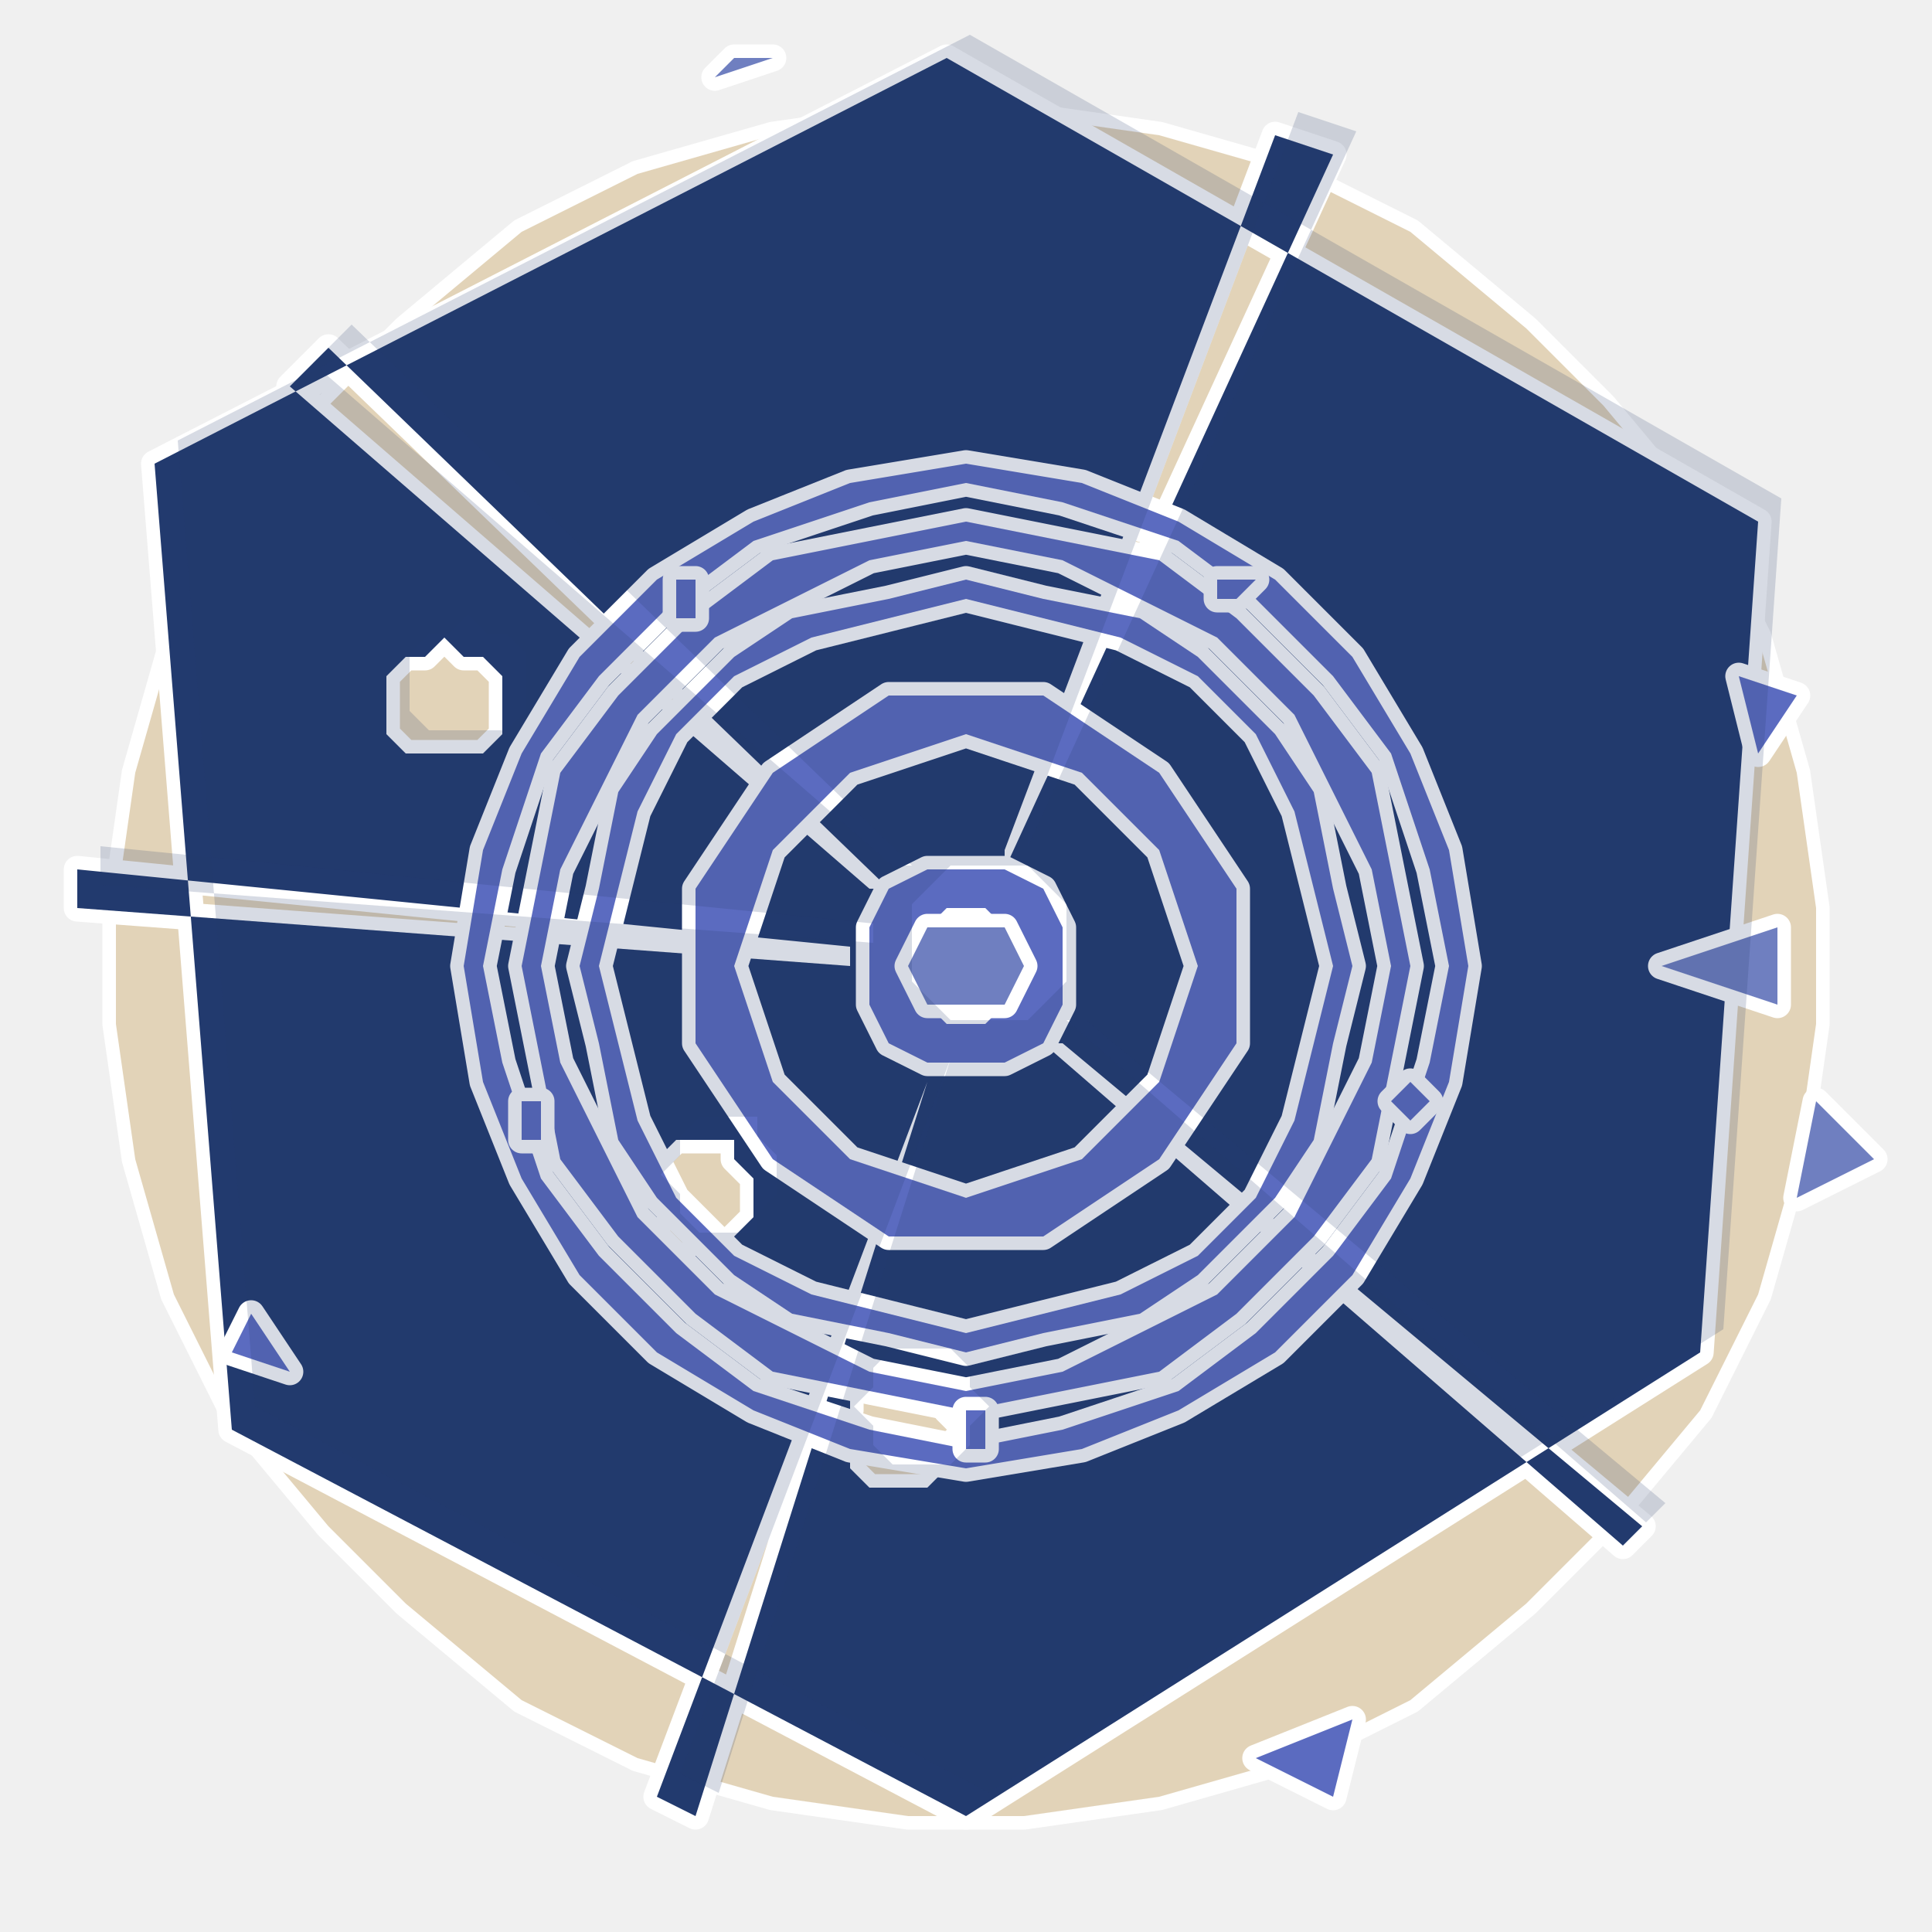
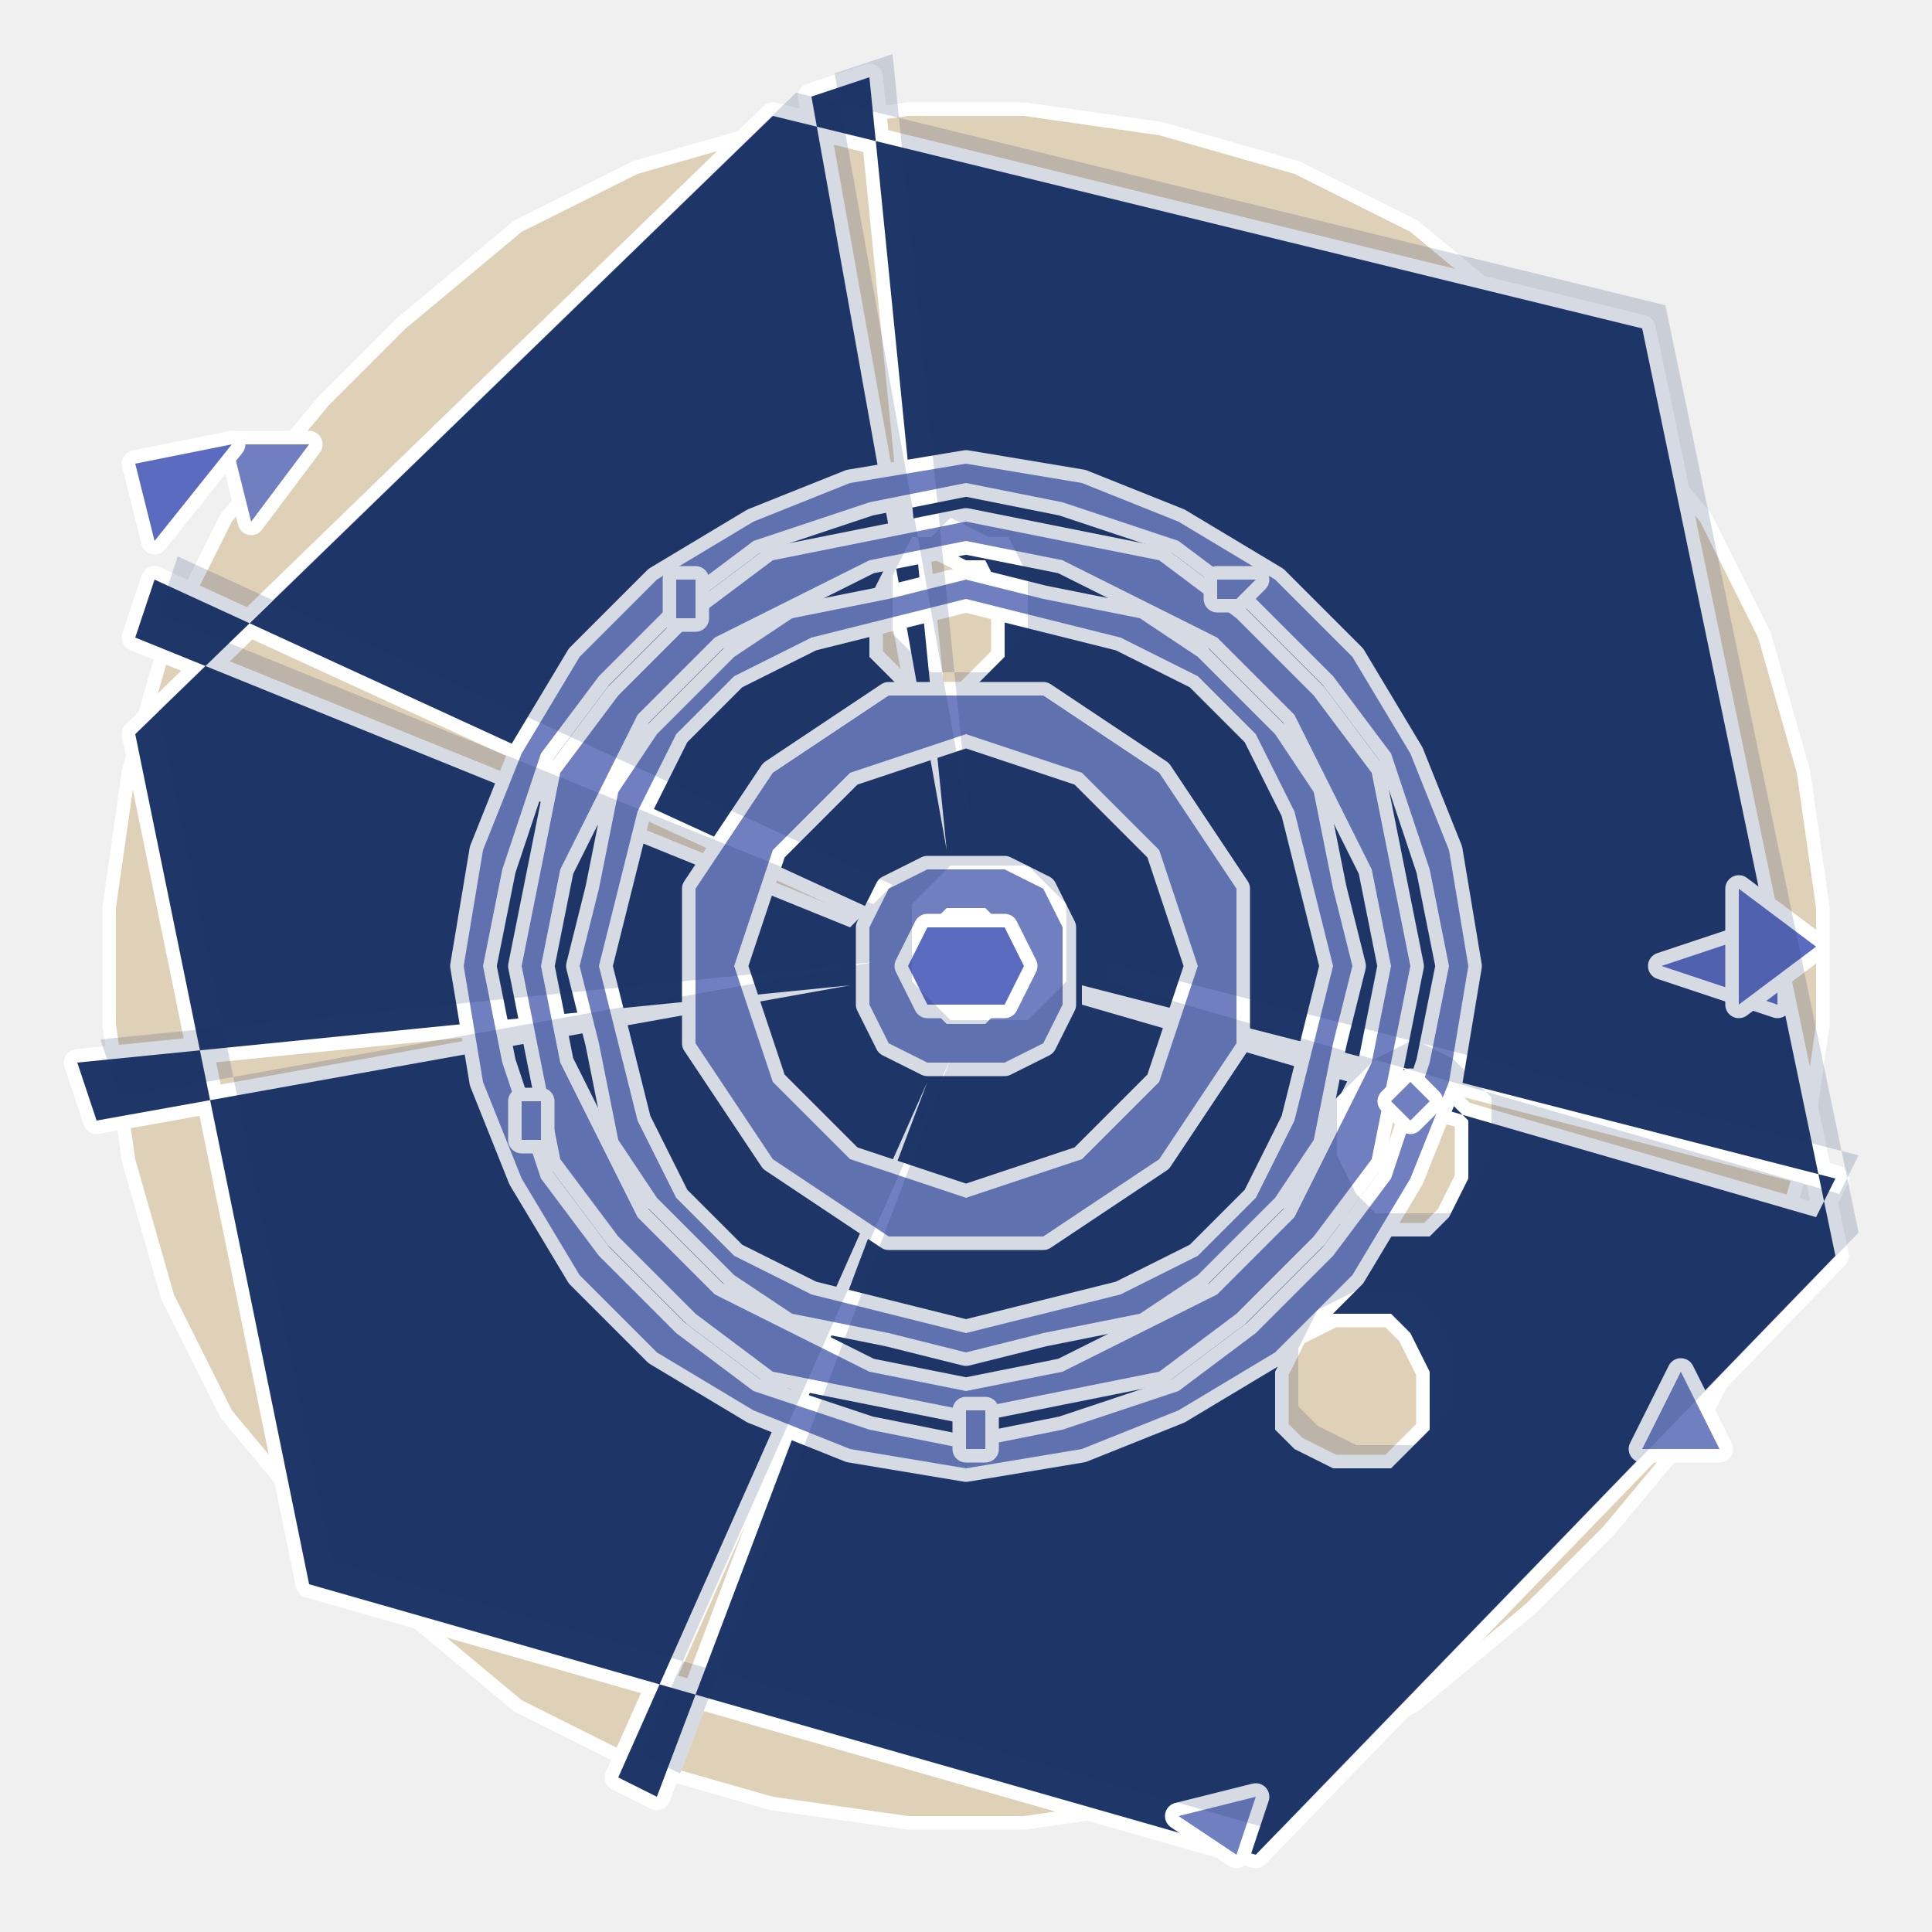
<svg xmlns="http://www.w3.org/2000/svg" viewBox="0 0 100 100" role="img" aria-label="@playform/ets-hook-dsh-edit-suggester - spike-star">
  <style>
		@media (prefers-reduced-motion: no-preference) {
			.ets-hook-dsh-edit-suggester-scene * { transform-box: view-box; transform-origin: 50% 50%; }
- 		.ets-hook-dsh-edit-suggester-counter { animation: ets-hook-dsh-edit-suggester-counter 24s linear -5s infinite; }
+ 		.ets-hook-dsh-edit-suggester-counter { animation: ets-hook-dsh-edit-suggester-counter 21s linear -6s infinite; }
		@keyframes ets-hook-dsh-edit-suggester-counter { to { transform: rotate(-360deg); } }
- 		.ets-hook-dsh-edit-suggester-breathe { animation: ets-hook-dsh-edit-suggester-breathe 5s ease-in-out -5s infinite; }
+ 		.ets-hook-dsh-edit-suggester-breathe { animation: ets-hook-dsh-edit-suggester-breathe 5s ease-in-out -6s infinite; }
		@keyframes ets-hook-dsh-edit-suggester-breathe { 50% { transform: scale(1.06); opacity: 0.85; } }
		.ets-hook-dsh-edit-suggester-fire { animation: ets-hook-dsh-edit-suggester-fire 3.1s ease-in-out infinite; }
		@keyframes ets-hook-dsh-edit-suggester-fire { 0%, 100% { opacity: 0.35; } 50% { opacity: 1; } }
- 		.ets-hook-dsh-edit-suggester-twinkle { animation: ets-hook-dsh-edit-suggester-twinkle 9s ease-in-out -5s infinite; }
+ 		.ets-hook-dsh-edit-suggester-twinkle { animation: ets-hook-dsh-edit-suggester-twinkle 10s ease-in-out -6s infinite; }
		@keyframes ets-hook-dsh-edit-suggester-twinkle { 0%, 100% { transform: scale(0.94); opacity: 0.4; } 50% { transform: scale(1.06); opacity: 1; } }
- 		.ets-hook-dsh-edit-suggester-trace { animation: ets-hook-dsh-edit-suggester-trace 4s ease-in-out -5s infinite; }
+ 		.ets-hook-dsh-edit-suggester-trace { animation: ets-hook-dsh-edit-suggester-trace 4s ease-in-out -6s infinite; }
		@keyframes ets-hook-dsh-edit-suggester-trace { 0%, 100% { transform: translate(0, 0); opacity: 1; } 50% { transform: translate(1.4px, -1.4px); opacity: 0.35; } }
		}
	</style>
  <defs>
    <path id="ets-hook-dsh-edit-suggester-0" d="M91,67 L88,73 L83,79 L79,83 L73,88 L67,91 L60,93 L53,94 L47,94 L40,93 L33,91 L27,88 L21,83 L17,79 L12,73 L9,67 L7,60 L6,53 L6,47 L7,40 L9,33 L12,27 L17,21 L21,17 L27,12 L33,9 L40,7 L47,6 L53,6 L60,7 L67,9 L73,12 L79,17 L83,21 L88,27 L91,33 L93,40 L94,47 L94,53 L93,60 Z" />
-     <path id="ets-hook-dsh-edit-suggester-1" d="M86,43 L85,45 L83,45 L82,45 L81,43 L82,41 L83,41 L85,41 Z" />
-     <path id="ets-hook-dsh-edit-suggester-2" d="M20,59 L19,60 L17,61 L15,60 L15,59 L15,57 L17,56 L19,57 Z" />
-     <path id="ets-hook-dsh-edit-suggester-3" d="M37,80 L36,82 L35,83 L33,82 L32,80 L33,79 L35,78 L36,79 Z" />
-     <path id="ets-hook-dsh-edit-suggester-4" d="M88,70 L50,94 L12,74 L8,24 L49,3 L91,27 Z M55,54 L85,79 L84,80 L54,54 Z M39,62 L39,63 L38,64 L38,65 L36,65 L35,65 L34,64 L34,63 L33,62 L34,61 L34,60 L35,59 L36,59 L38,59 L38,60 L39,61 Z M48,56 L36,94 L34,93 L48,56 Z M44,50 L4,47 L4,45 L44,49 Z M50,74 L49,75 L49,76 L48,77 L47,77 L45,77 L44,76 L44,75 L43,74 L44,73 L44,72 L45,71 L47,71 L48,71 L49,72 L49,73 Z M45,46 L15,20 L17,18 L46,46 Z M52,44 L66,7 L69,8 L52,45 Z M26,36 L26,38 L25,39 L24,39 L23,39 L22,39 L21,39 L20,38 L20,36 L20,35 L21,34 L22,34 L23,33 L24,34 L25,34 L26,35 Z M54,50 L54,52 L53,53 L52,54 L50,54 L48,54 L47,53 L46,52 L46,50 L46,48 L47,47 L48,46 L50,46 L52,46 L53,47 L54,48 Z" />
+     <path id="ets-hook-dsh-edit-suggester-1" d="M20,40 L19,42 L17,42 L16,42 L15,40 L16,38 L17,38 L19,38 Z" />
+     <path id="ets-hook-dsh-edit-suggester-2" d="M83,35 L82,37 L81,37 L79,37 L78,35 L79,33 L81,33 L82,33 Z" />
+     <path id="ets-hook-dsh-edit-suggester-3" d="M27,73 L26,74 L25,75 L23,74 L22,73 L23,71 L25,70 L26,71 Z" />
+     <path id="ets-hook-dsh-edit-suggester-4" d="M95,65 L65,96 L16,82 L7,38 L40,6 L85,17 Z M56,51 L95,61 L94,63 L56,52 Z M52,32 L52,34 L51,35 L50,36 L48,36 L47,36 L46,35 L45,34 L45,32 L45,31 L46,29 L47,29 L48,28 L50,29 L51,29 L52,31 Z M48,56 L34,93 L32,92 L48,56 Z M44,51 L5,58 L4,55 L44,51 Z M76,60 L76,61 L75,63 L74,64 L72,64 L70,64 L69,63 L68,61 L68,60 L68,58 L69,57 L70,56 L72,55 L74,56 L75,57 L76,58 Z M44,48 L7,33 L8,30 L45,47 Z M49,44 L42,5 L45,4 L49,44 Z M74,72 L74,74 L73,75 L72,76 L70,76 L69,76 L67,75 L66,74 L66,72 L66,71 L67,69 L69,68 L70,68 L72,68 L73,69 L74,71 Z M54,50 L54,52 L53,53 L52,54 L50,54 L48,54 L47,53 L46,52 L46,50 L46,48 L47,47 L48,46 L50,46 L52,46 L53,47 L54,48 Z" />
    <path id="ets-hook-dsh-edit-suggester-5" d="M64,50 L64,54 L62,57 L60,60 L57,62 L54,64 L50,64 L46,64 L43,62 L40,60 L38,57 L36,54 L36,50 L36,46 L38,43 L40,40 L43,38 L46,36 L50,36 L54,36 L57,38 L60,40 L62,43 L64,46 Z M62,50 L61,53 L60,56 L58,58 L56,60 L53,61 L50,62 L47,61 L44,60 L42,58 L40,56 L39,53 L38,50 L39,47 L40,44 L42,42 L44,40 L47,39 L50,38 L53,39 L56,40 L58,42 L60,44 L61,47 Z" />
    <path id="ets-hook-dsh-edit-suggester-6" d="M55,50 L55,52 L54,54 L52,55 L50,55 L48,55 L46,54 L45,52 L45,50 L45,48 L46,46 L48,45 L50,45 L52,45 L54,46 L55,48 Z M53,50 L53,51 L52,52 L51,53 L50,53 L49,53 L48,52 L47,51 L47,50 L47,49 L48,48 L49,47 L50,47 L51,47 L52,48 L53,49 Z" />
    <path id="ets-hook-dsh-edit-suggester-7" d="M92,48 L86,50 L92,52 Z" />
    <path id="ets-hook-dsh-edit-suggester-8" d="M70,50 L69,54 L68,59 L66,62 L62,66 L59,68 L54,69 L50,70 L46,69 L41,68 L38,66 L34,62 L32,59 L31,54 L30,50 L31,46 L32,41 L34,38 L38,34 L41,32 L46,31 L50,30 L54,31 L59,32 L62,34 L66,38 L68,41 L69,46 Z M69,50 L68,54 L67,58 L65,62 L62,65 L58,67 L54,68 L50,69 L46,68 L42,67 L38,65 L35,62 L33,58 L32,54 L31,50 L32,46 L33,42 L35,38 L38,35 L42,33 L46,32 L50,31 L54,32 L58,33 L62,35 L65,38 L67,42 L68,46 Z" />
    <path id="ets-hook-dsh-edit-suggester-9" d="M73,50 L72,55 L71,60 L68,64 L64,68 L60,71 L55,72 L50,73 L45,72 L40,71 L36,68 L32,64 L29,60 L28,55 L27,50 L28,45 L29,40 L32,36 L36,32 L40,29 L45,28 L50,27 L55,28 L60,29 L64,32 L68,36 L71,40 L72,45 Z M72,50 L71,55 L69,59 L67,63 L63,67 L59,69 L55,71 L50,72 L45,71 L41,69 L37,67 L33,63 L31,59 L29,55 L28,50 L29,45 L31,41 L33,37 L37,33 L41,31 L45,29 L50,28 L55,29 L59,31 L63,33 L67,37 L69,41 L71,45 Z" />
    <path id="ets-hook-dsh-edit-suggester-10" d="M76,50 L75,56 L73,61 L70,66 L66,70 L61,73 L56,75 L50,76 L44,75 L39,73 L34,70 L30,66 L27,61 L25,56 L24,50 L25,44 L27,39 L30,34 L34,30 L39,27 L44,25 L50,24 L56,25 L61,27 L66,30 L70,34 L73,39 L75,44 Z M75,50 L74,55 L72,61 L69,65 L65,69 L61,72 L55,74 L50,75 L45,74 L39,72 L35,69 L31,65 L28,61 L26,55 L25,50 L26,45 L28,39 L31,35 L35,31 L39,28 L45,26 L50,25 L55,26 L61,28 L65,31 L69,35 L72,39 L74,45 Z" />
    <path id="ets-hook-dsh-edit-suggester-11" d="M74,57 L73,58 L73,58 L72,57 L73,56 L73,56 Z" />
    <path id="ets-hook-dsh-edit-suggester-12" d="M51,74 L51,75 L50,75 L50,74 L50,73 L51,73 Z" />
    <path id="ets-hook-dsh-edit-suggester-13" d="M28,58 L28,59 L27,59 L27,58 L27,57 L28,57 Z" />
    <path id="ets-hook-dsh-edit-suggester-14" d="M36,31 L36,32 L35,32 L35,31 L35,30 L36,30 Z" />
-     <path id="ets-hook-dsh-edit-suggester-15" d="M70,89 L69,93 L65,91 Z" />
+     <path id="ets-hook-dsh-edit-suggester-15" d="M13,27 L12,23 L16,23 Z" />
    <path id="ets-hook-dsh-edit-suggester-16" d="M65,30 L64,31 L63,31 L63,30 L63,30 L64,30 Z" />
-     <path id="ets-hook-dsh-edit-suggester-17" d="M94,57 L97,60 L93,62 Z" />
-     <path id="ets-hook-dsh-edit-suggester-18" d="M90,35 L93,36 L91,39 Z" />
-     <path id="ets-hook-dsh-edit-suggester-19" d="M37,4 L38,3 L40,3 Z" />
-     <path id="ets-hook-dsh-edit-suggester-20" d="M15,71 L12,70 L13,68 Z" />
+     <path id="ets-hook-dsh-edit-suggester-17" d="M90,46 L94,49 L90,52 Z" />
+     <path id="ets-hook-dsh-edit-suggester-18" d="M65,93 L64,96 L61,94 Z" />
+     <path id="ets-hook-dsh-edit-suggester-19" d="M8,28 L7,24 L12,23 Z" />
+     <path id="ets-hook-dsh-edit-suggester-20" d="M87,71 L89,75 L85,75 Z" />
    <path id="ets-hook-dsh-edit-suggester-21" d="M53,50 L52,52 L51,52 L49,52 L48,52 L47,50 L48,48 L49,48 L51,48 L52,48 Z" />
  </defs>
  <g class="ets-hook-dsh-edit-suggester-scene">
-     <g fill="#E2D3B8" fill-opacity="1" fill-rule="evenodd" stroke="#ffffff" stroke-width="1.4" stroke-linejoin="round" paint-order="stroke fill">
+     <g fill="#DFD0B8" fill-opacity="1" fill-rule="evenodd" stroke="#ffffff" stroke-width="1.4" stroke-linejoin="round" paint-order="stroke fill">
      <use class="ets-hook-dsh-edit-suggester-breathe" href="#ets-hook-dsh-edit-suggester-0" />
    </g>
-     <g fill="#5B6BC0" fill-opacity="1" fill-rule="evenodd" stroke="#ffffff" stroke-width="1.4" stroke-linejoin="round" paint-order="stroke fill">
-       <use class="ets-hook-dsh-edit-suggester-fire" style="animation-delay:-5.00s" href="#ets-hook-dsh-edit-suggester-1" />
-       <use class="ets-hook-dsh-edit-suggester-fire" style="animation-delay:-5.18s" href="#ets-hook-dsh-edit-suggester-2" />
-       <use class="ets-hook-dsh-edit-suggester-fire" style="animation-delay:-5.36s" href="#ets-hook-dsh-edit-suggester-3" />
+     <g fill="#6F7FC0" fill-opacity="1" fill-rule="evenodd" stroke="#ffffff" stroke-width="1.4" stroke-linejoin="round" paint-order="stroke fill">
+       <use class="ets-hook-dsh-edit-suggester-fire" style="animation-delay:-6.00s" href="#ets-hook-dsh-edit-suggester-1" />
+       <use class="ets-hook-dsh-edit-suggester-fire" style="animation-delay:-6.18s" href="#ets-hook-dsh-edit-suggester-2" />
+       <use class="ets-hook-dsh-edit-suggester-fire" style="animation-delay:-6.36s" href="#ets-hook-dsh-edit-suggester-3" />
    </g>
-     <g fill="#223A6E" fill-opacity="1" fill-rule="evenodd" stroke="#ffffff" stroke-width="1.4" stroke-linejoin="round" paint-order="stroke fill">
+     <g fill="#1E3768" fill-opacity="1" fill-rule="evenodd" stroke="#ffffff" stroke-width="1.4" stroke-linejoin="round" paint-order="stroke fill">
      <use href="#ets-hook-dsh-edit-suggester-4" />
    </g>
-     <g fill="#5B6BC0" fill-opacity="1" fill-rule="evenodd" stroke="#ffffff" stroke-width="1.4" stroke-linejoin="round" paint-order="stroke fill">
+     <g fill="#6F7FC0" fill-opacity="1" fill-rule="evenodd" stroke="#ffffff" stroke-width="1.4" stroke-linejoin="round" paint-order="stroke fill">
      <use class="ets-hook-dsh-edit-suggester-breathe" href="#ets-hook-dsh-edit-suggester-5" />
      <use class="ets-hook-dsh-edit-suggester-breathe" href="#ets-hook-dsh-edit-suggester-6" />
    </g>
+     <g fill="#5B6BC0" fill-opacity="1" fill-rule="evenodd" stroke="#ffffff" stroke-width="1.4" stroke-linejoin="round" paint-order="stroke fill">
+       <use class="ets-hook-dsh-edit-suggester-fire" style="animation-delay:-6.54s" href="#ets-hook-dsh-edit-suggester-7" />
+     </g>
    <g fill="#6F7FC0" fill-opacity="1" fill-rule="evenodd" stroke="#ffffff" stroke-width="1.4" stroke-linejoin="round" paint-order="stroke fill">
-       <use class="ets-hook-dsh-edit-suggester-fire" style="animation-delay:-5.54s" href="#ets-hook-dsh-edit-suggester-7" />
-     </g>
-     <g fill="#5B6BC0" fill-opacity="1" fill-rule="evenodd" stroke="#ffffff" stroke-width="1.4" stroke-linejoin="round" paint-order="stroke fill">
      <use class="ets-hook-dsh-edit-suggester-breathe" href="#ets-hook-dsh-edit-suggester-8" />
      <use class="ets-hook-dsh-edit-suggester-breathe" href="#ets-hook-dsh-edit-suggester-9" />
      <use class="ets-hook-dsh-edit-suggester-breathe" href="#ets-hook-dsh-edit-suggester-10" />
      <use class="ets-hook-dsh-edit-suggester-counter" href="#ets-hook-dsh-edit-suggester-11" />
      <use class="ets-hook-dsh-edit-suggester-counter" href="#ets-hook-dsh-edit-suggester-12" />
      <use class="ets-hook-dsh-edit-suggester-counter" href="#ets-hook-dsh-edit-suggester-13" />
      <use class="ets-hook-dsh-edit-suggester-counter" href="#ets-hook-dsh-edit-suggester-14" />
      <use class="ets-hook-dsh-edit-suggester-twinkle" href="#ets-hook-dsh-edit-suggester-15" />
      <use class="ets-hook-dsh-edit-suggester-counter" href="#ets-hook-dsh-edit-suggester-16" />
    </g>
-     <g fill="#6F7FC0" fill-opacity="1" fill-rule="evenodd" stroke="#ffffff" stroke-width="1.4" stroke-linejoin="round" paint-order="stroke fill">
+     <g fill="#5B6BC0" fill-opacity="1" fill-rule="evenodd" stroke="#ffffff" stroke-width="1.4" stroke-linejoin="round" paint-order="stroke fill">
      <use class="ets-hook-dsh-edit-suggester-twinkle" href="#ets-hook-dsh-edit-suggester-17" />
    </g>
-     <g fill="#5B6BC0" fill-opacity="1" fill-rule="evenodd" stroke="#ffffff" stroke-width="1.4" stroke-linejoin="round" paint-order="stroke fill">
+     <g fill="#6F7FC0" fill-opacity="1" fill-rule="evenodd" stroke="#ffffff" stroke-width="1.4" stroke-linejoin="round" paint-order="stroke fill">
      <use class="ets-hook-dsh-edit-suggester-twinkle" href="#ets-hook-dsh-edit-suggester-18" />
    </g>
-     <g fill="#6F7FC0" fill-opacity="1" fill-rule="evenodd" stroke="#ffffff" stroke-width="1.4" stroke-linejoin="round" paint-order="stroke fill">
+     <g fill="#5B6BC0" fill-opacity="1" fill-rule="evenodd" stroke="#ffffff" stroke-width="1.4" stroke-linejoin="round" paint-order="stroke fill">
      <use class="ets-hook-dsh-edit-suggester-twinkle" href="#ets-hook-dsh-edit-suggester-19" />
    </g>
-     <g fill="#5B6BC0" fill-opacity="1" fill-rule="evenodd" stroke="#ffffff" stroke-width="1.4" stroke-linejoin="round" paint-order="stroke fill">
+     <g fill="#6F7FC0" fill-opacity="1" fill-rule="evenodd" stroke="#ffffff" stroke-width="1.4" stroke-linejoin="round" paint-order="stroke fill">
      <use class="ets-hook-dsh-edit-suggester-twinkle" href="#ets-hook-dsh-edit-suggester-20" />
    </g>
-     <g fill="#6F7FC0" fill-opacity="1" fill-rule="evenodd" stroke="#ffffff" stroke-width="1.4" stroke-linejoin="round" paint-order="stroke fill">
+     <g fill="#5B6BC0" fill-opacity="1" fill-rule="evenodd" stroke="#ffffff" stroke-width="1.4" stroke-linejoin="round" paint-order="stroke fill">
      <use class="ets-hook-dsh-edit-suggester-breathe" href="#ets-hook-dsh-edit-suggester-21" />
    </g>
-     <g class="ets-hook-dsh-edit-suggester-trace" fill="#223A6E" fill-opacity="0.18" fill-rule="evenodd" stroke="none">
+     <g class="ets-hook-dsh-edit-suggester-trace" fill="#1E3768" fill-opacity="0.18" fill-rule="evenodd" stroke="none">
      <g transform="translate(1.2,-1.2)">
        <use href="#ets-hook-dsh-edit-suggester-4" />
      </g>
    </g>
  </g>
</svg>
